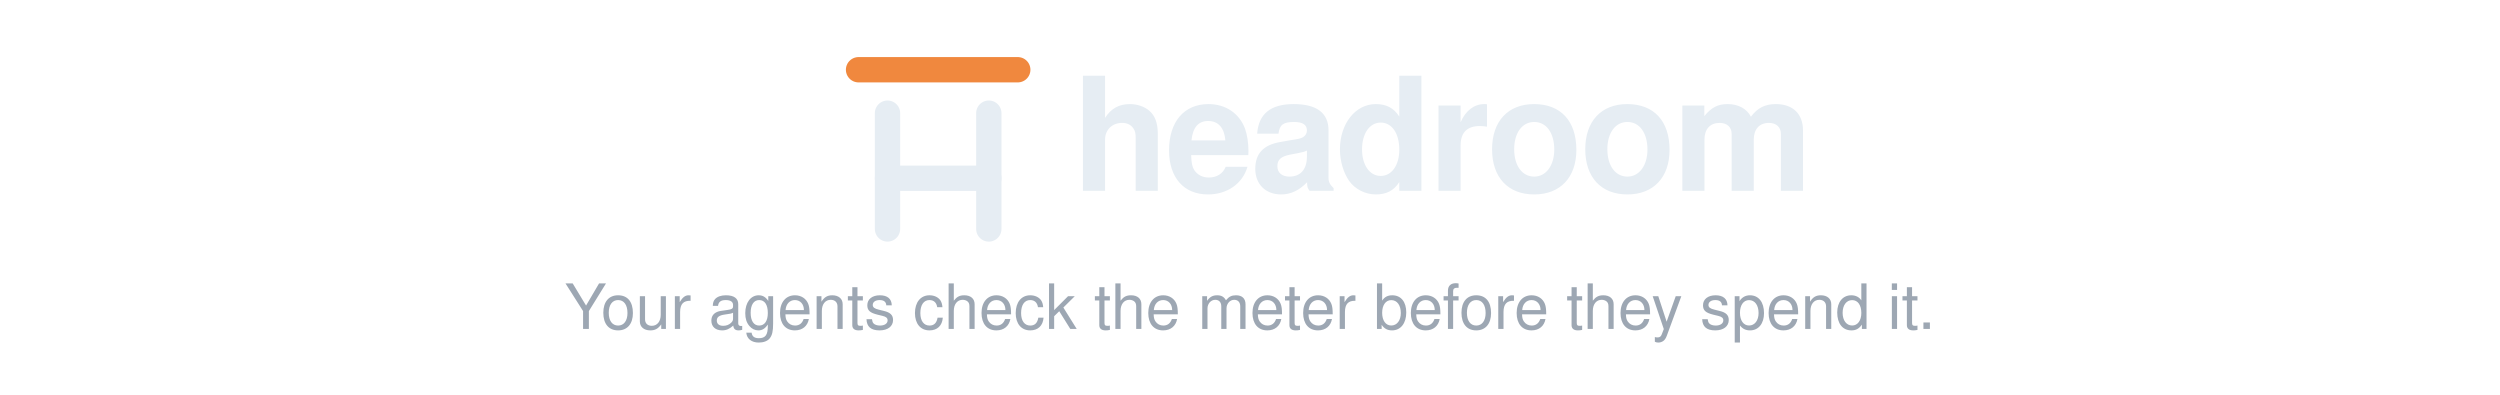
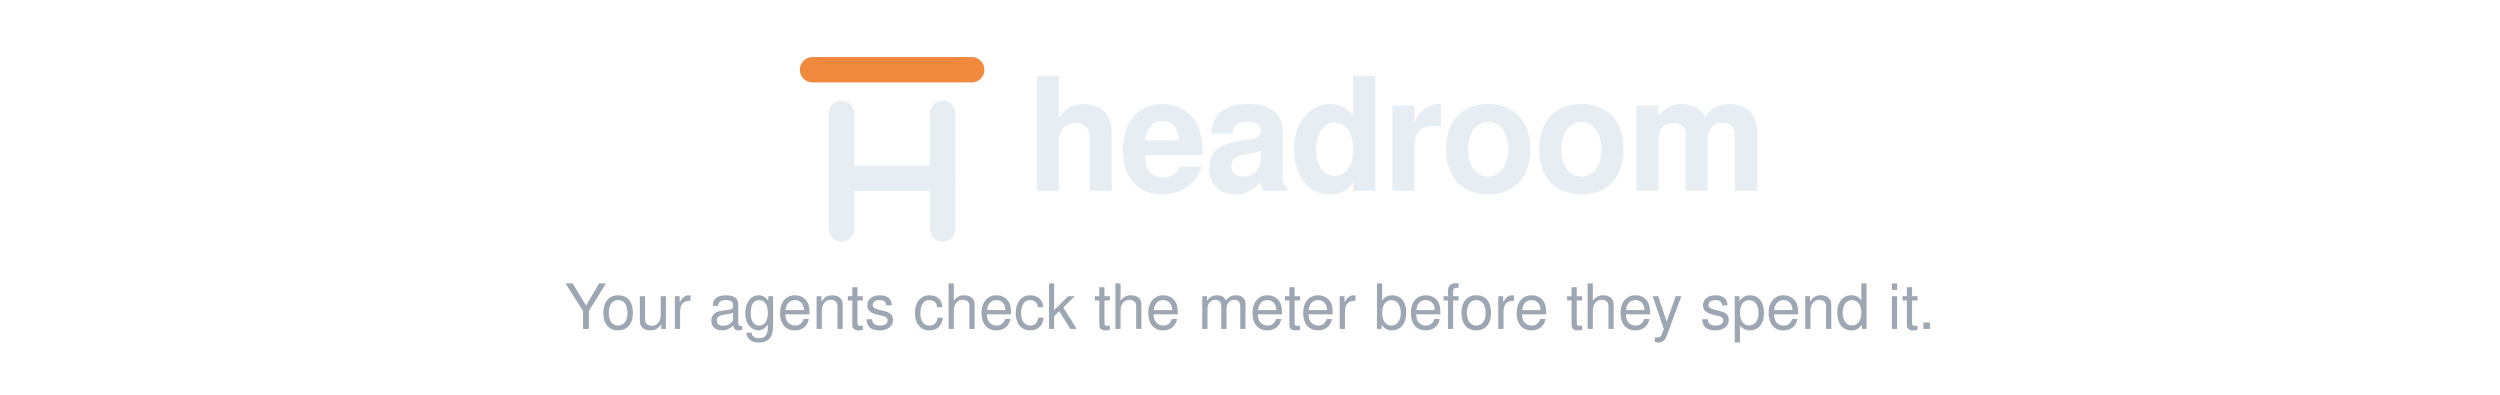
<svg xmlns="http://www.w3.org/2000/svg" viewBox="0 0 760 120" width="760" height="120" role="img" aria-label="Headroom: Your agents check the meter before they spend it.">
-   <g transform="translate(250,8) scale(1.1)">
+   <g transform="translate(236,8) scale(1.1)">
    <g stroke="#e6edf3" stroke-width="7" stroke-linecap="round" fill="none">
      <line x1="10" y1="12" x2="54" y2="12" stroke="#f0883e" />
      <line x1="18" y1="24" x2="18" y2="56" />
      <line x1="46" y1="24" x2="46" y2="56" />
      <line x1="18" y1="42" x2="46" y2="42" />
    </g>
  </g>
-   <text x="326" y="58" fill="#e6edf3" font-family="-apple-system,Segoe UI,Helvetica,Arial,sans-serif" font-size="48" font-weight="600" letter-spacing="-1">headroom</text>
+   <text x="312" y="58" fill="#e6edf3" font-family="-apple-system,Segoe UI,Helvetica,Arial,sans-serif" font-size="48" font-weight="600" letter-spacing="-1">headroom</text>
  <text x="380" y="100" fill="#9da7b3" font-family="-apple-system,Segoe UI,Helvetica,Arial,sans-serif" font-size="19" text-anchor="middle">Your agents check the meter before they spend it.</text>
</svg>
